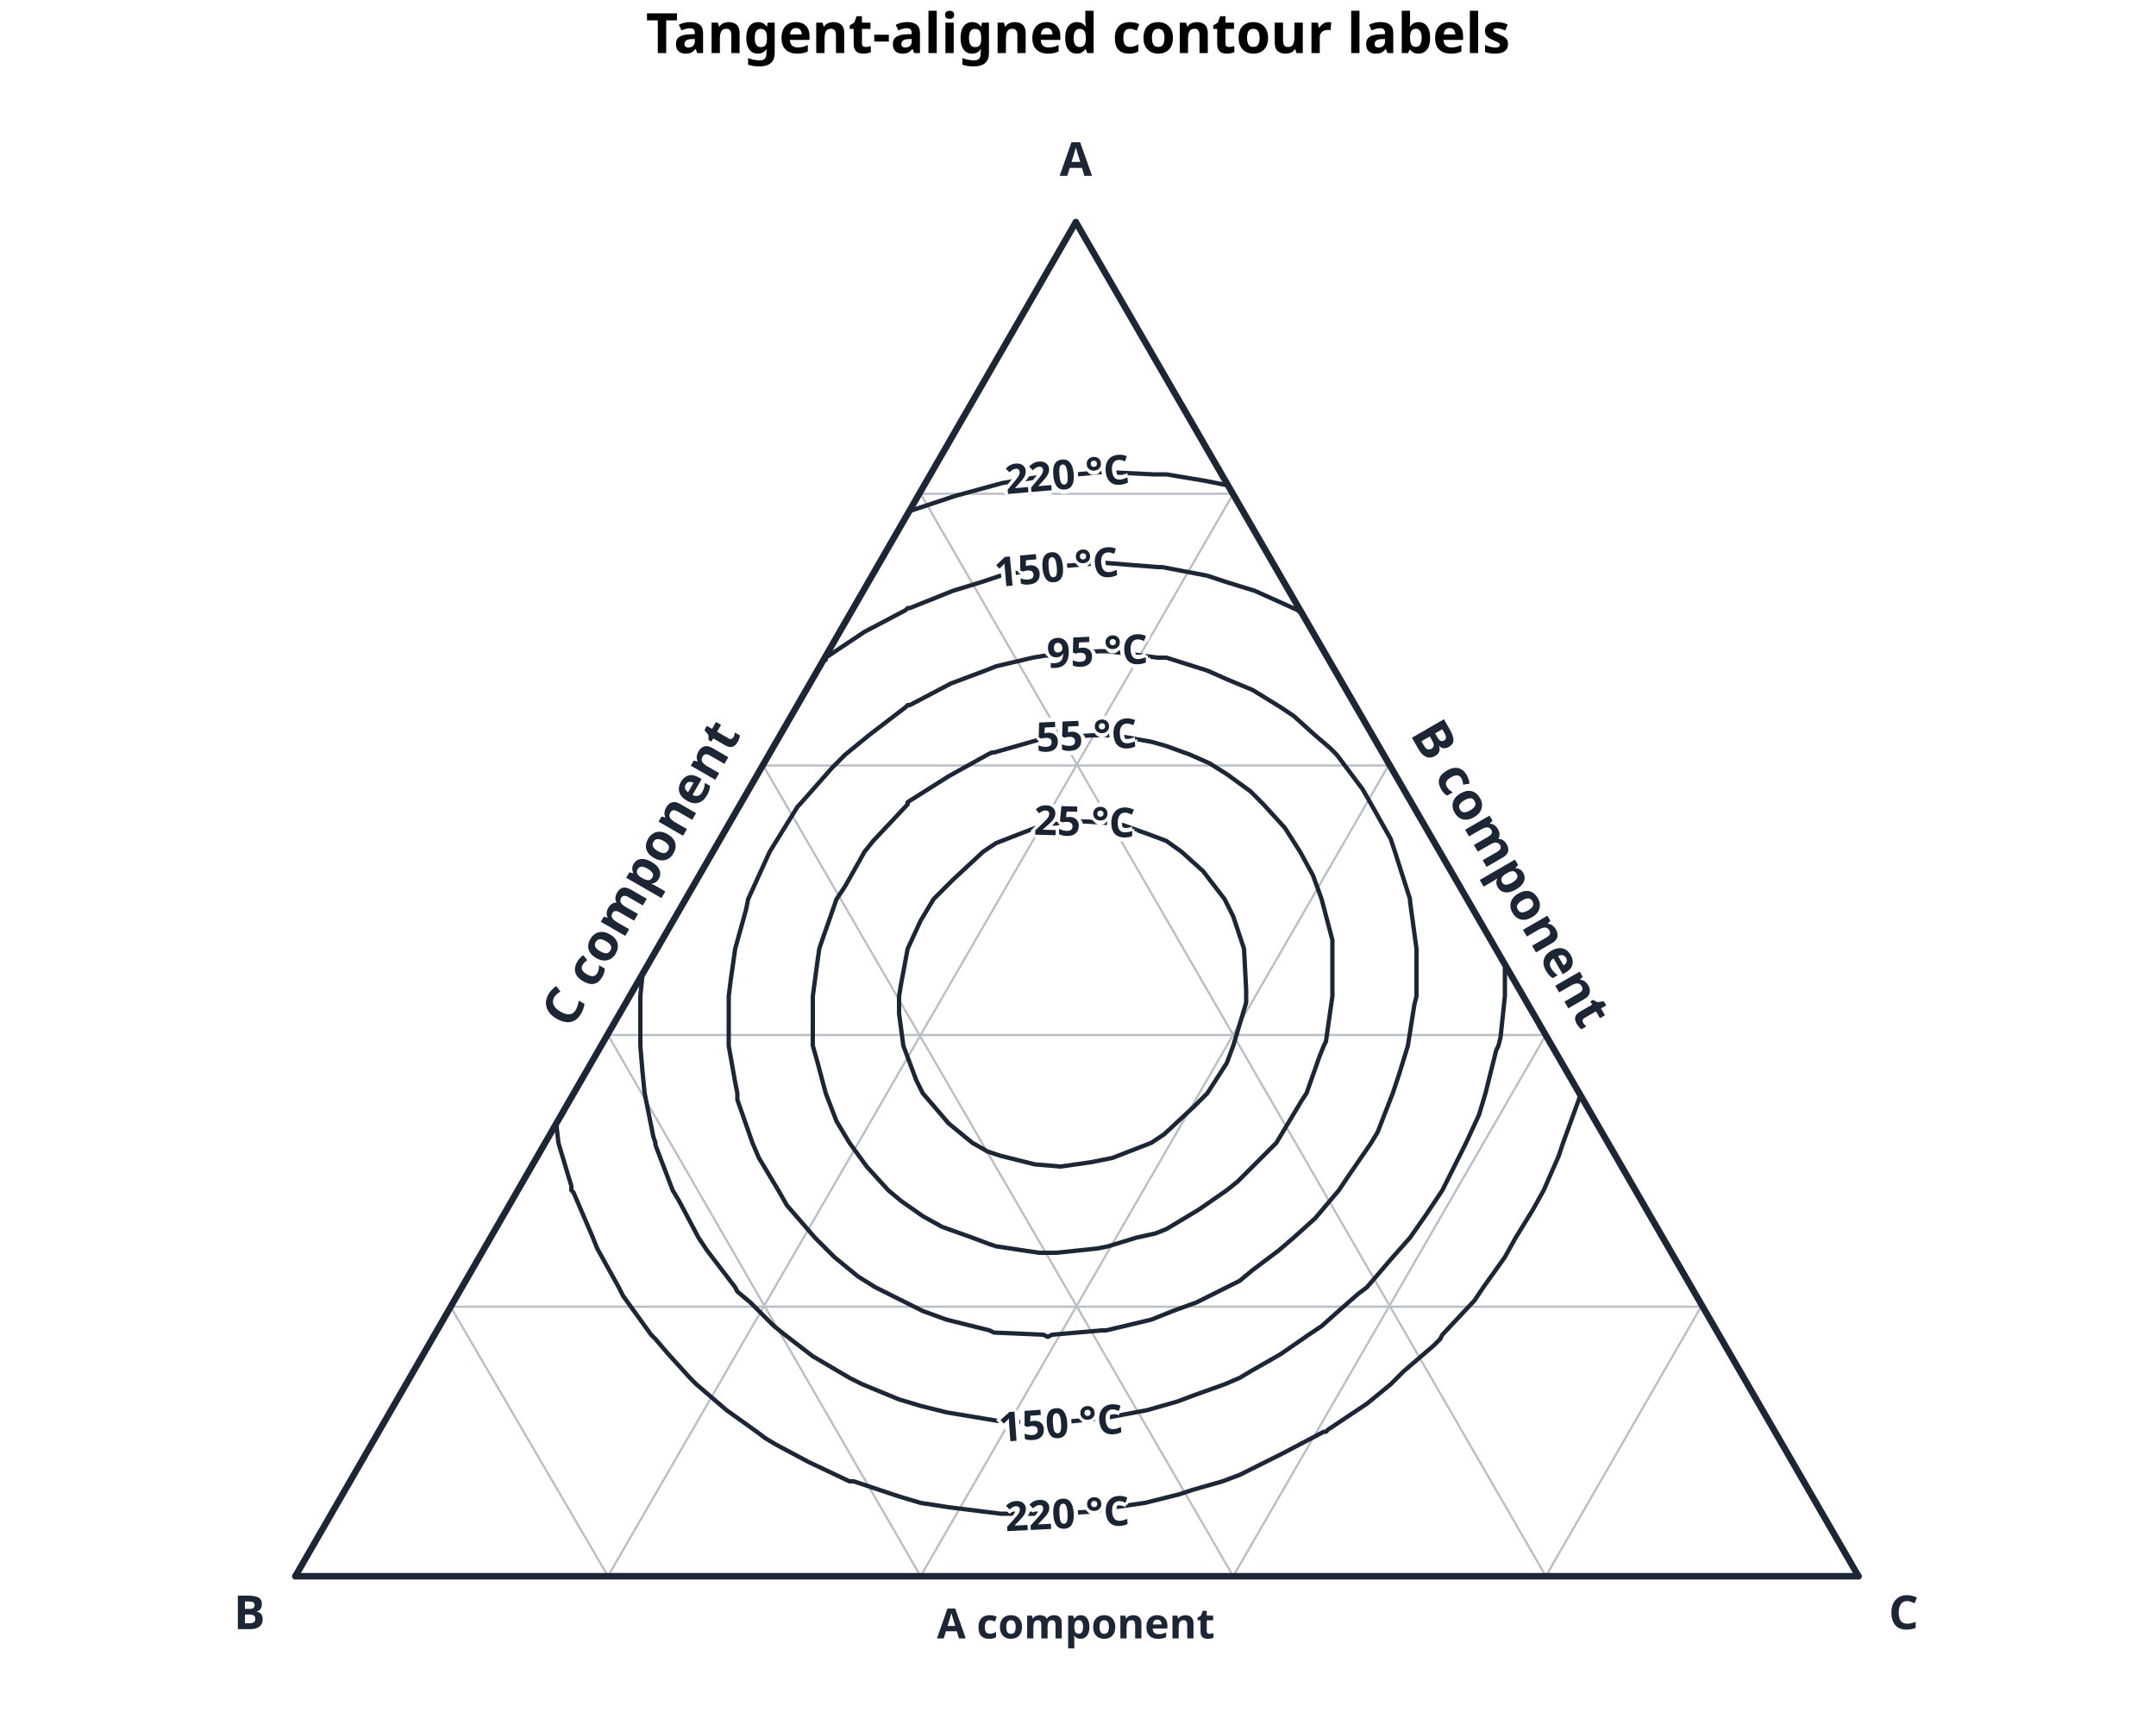
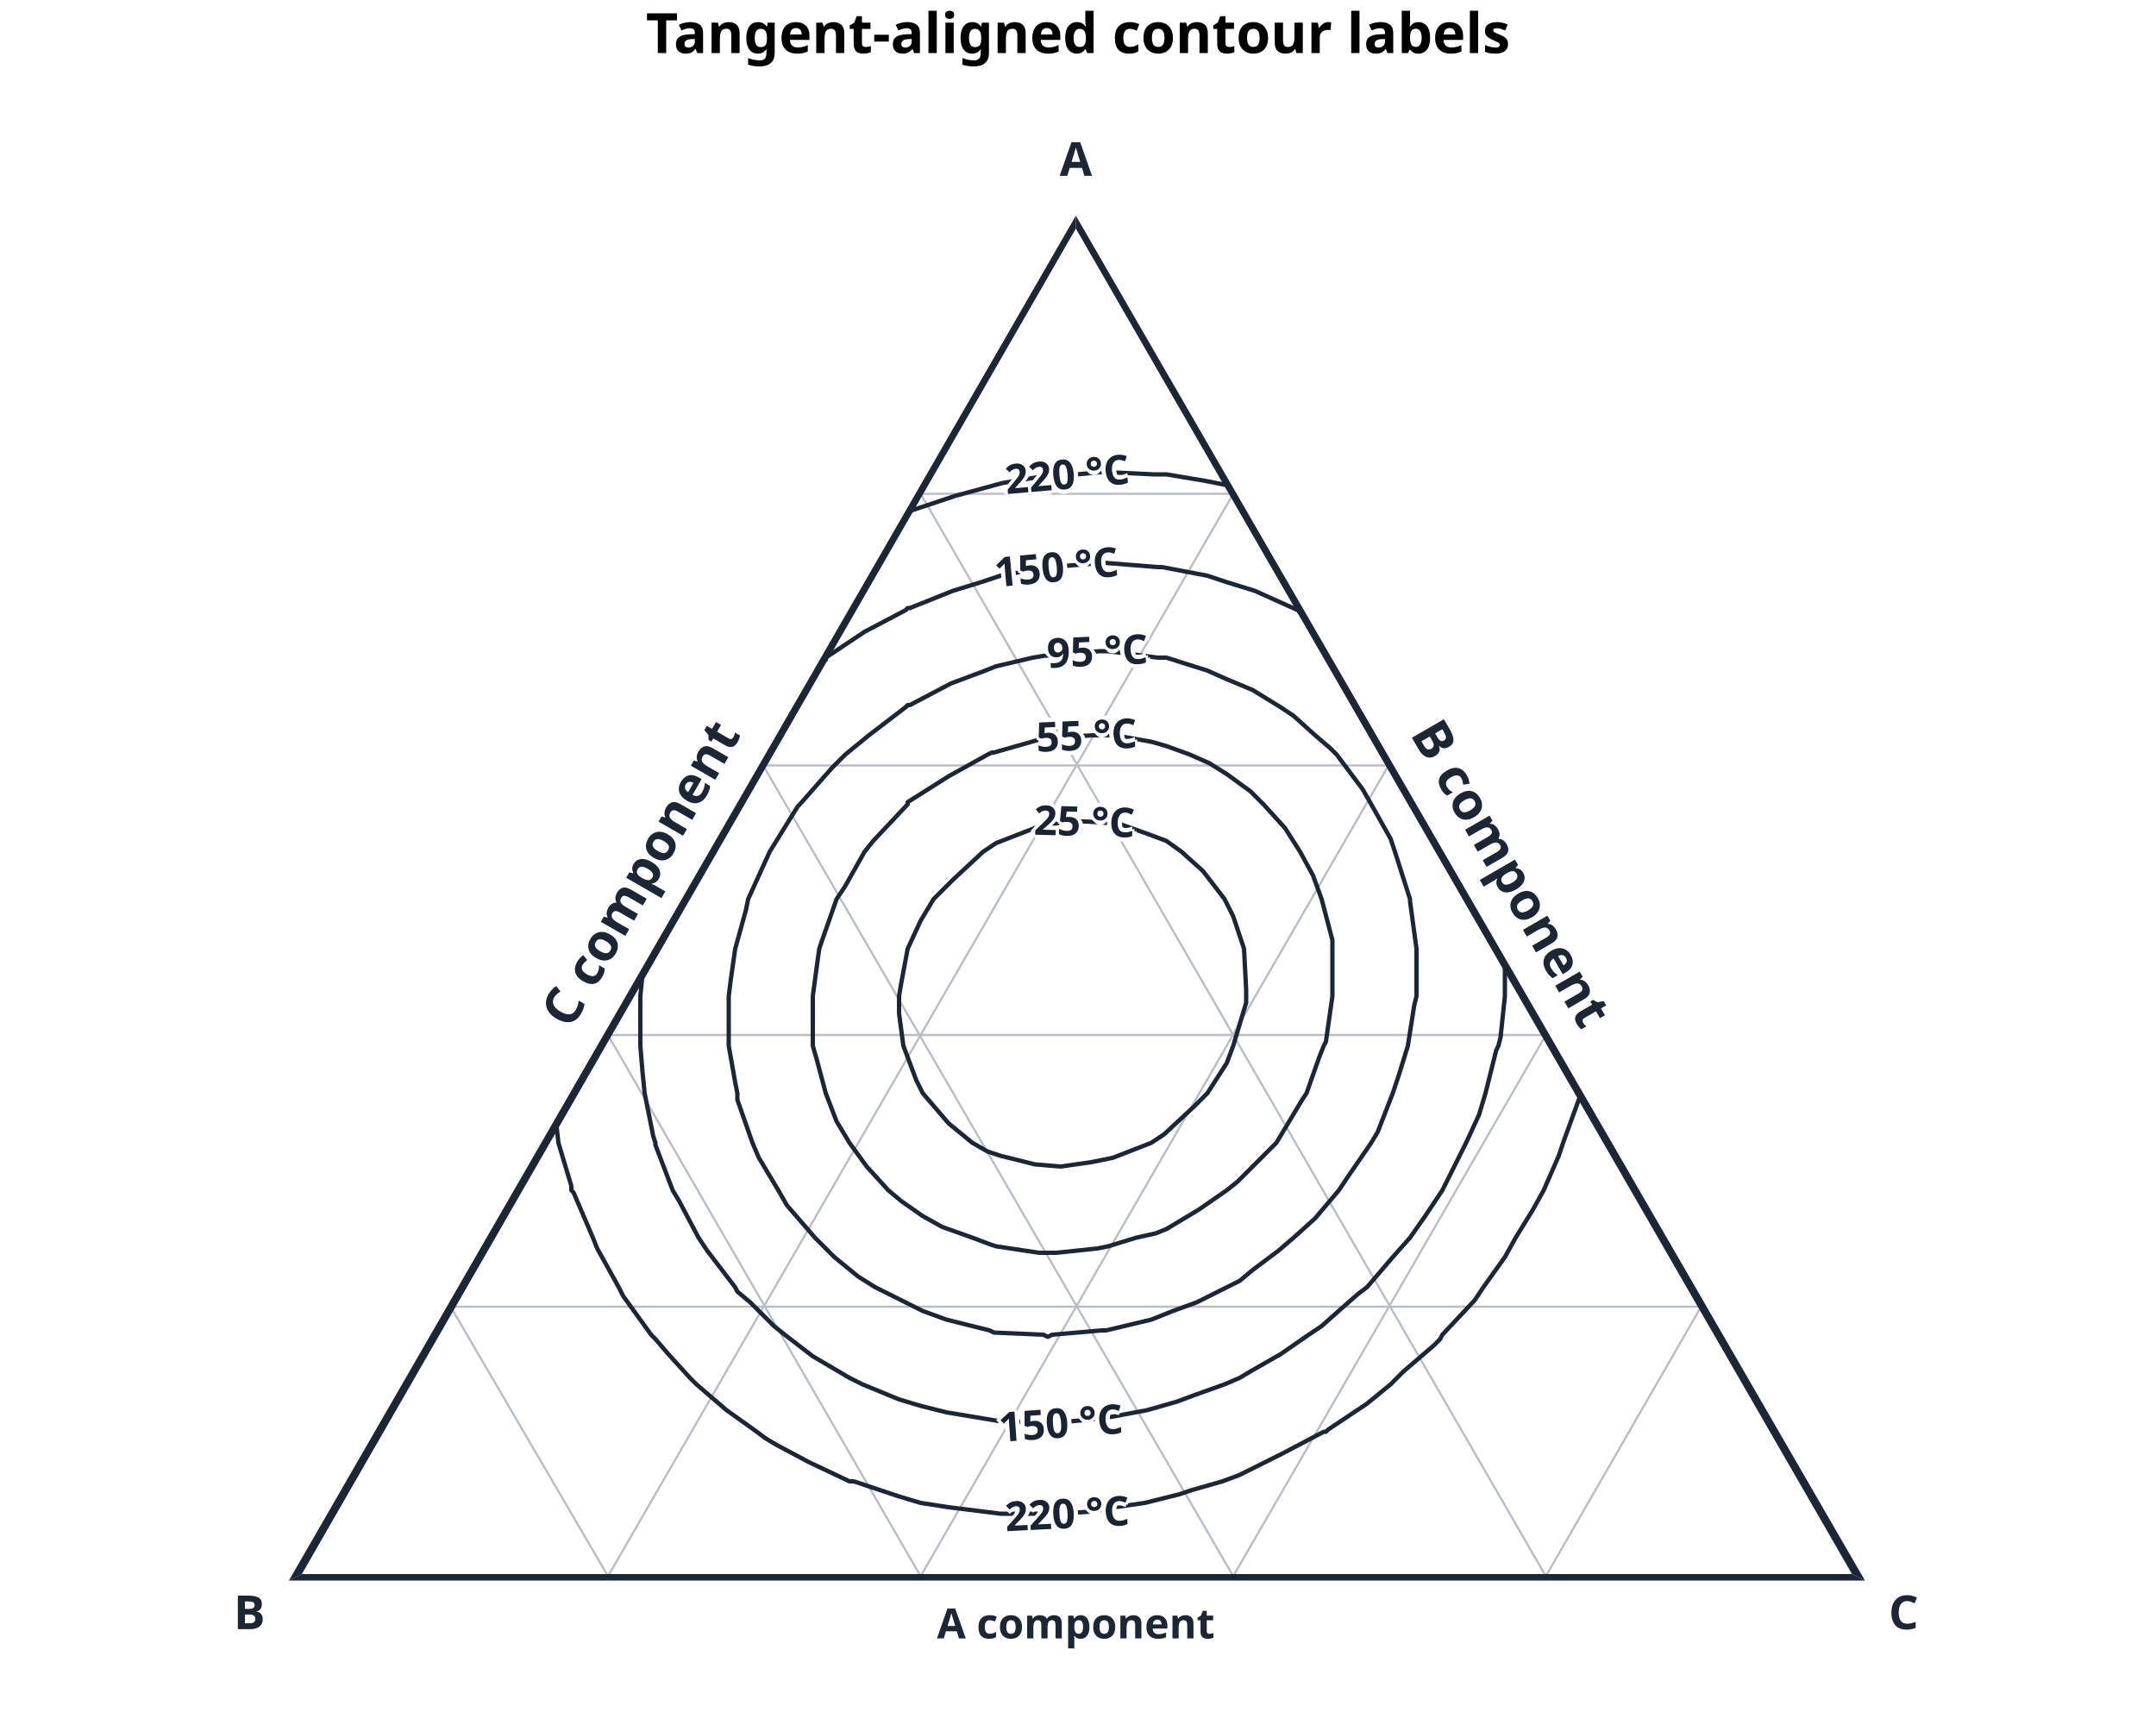
<svg xmlns="http://www.w3.org/2000/svg" width="1000" height="800" viewBox="0 0 1000 800">
  <g id="ternary-geometry" shape-rendering="geometricPrecision" stroke-linecap="round" stroke-linejoin="round">
    <rect x="0" y="0" width="1000" height="800" opacity="1" fill="#FFFFFF" stroke="none" />
    <polyline fill="none" opacity="1" stroke="#B9BEC6" stroke-width="1" points="209,606 789,606 " />
    <polyline fill="none" opacity="1" stroke="#B9BEC6" stroke-width="1" points="282,480 717,480 " />
    <polyline fill="none" opacity="1" stroke="#B9BEC6" stroke-width="1" points="354,355 644,355 " />
    <polyline fill="none" opacity="1" stroke="#B9BEC6" stroke-width="1" points="427,229 572,229 " />
    <polyline fill="none" opacity="1" stroke="#B9BEC6" stroke-width="1" points="427,229 717,731 " />
    <polyline fill="none" opacity="1" stroke="#B9BEC6" stroke-width="1" points="354,355 572,731 " />
    <polyline fill="none" opacity="1" stroke="#B9BEC6" stroke-width="1" points="282,480 427,731 " />
    <polyline fill="none" opacity="1" stroke="#B9BEC6" stroke-width="1" points="209,606 282,731 " />
    <polyline fill="none" opacity="1" stroke="#B9BEC6" stroke-width="1" points="572,229 282,731 " />
    <polyline fill="none" opacity="1" stroke="#B9BEC6" stroke-width="1" points="644,355 427,731 " />
    <polyline fill="none" opacity="1" stroke="#B9BEC6" stroke-width="1" points="717,480 572,731 " />
    <polyline fill="none" opacity="1" stroke="#B9BEC6" stroke-width="1" points="789,606 717,731 " />
-     <polyline fill="none" opacity="1" stroke="#1C2634" stroke-width="3" points="137,731 862,731 " />
-     <polyline fill="none" opacity="1" stroke="#1C2634" stroke-width="3" points="862,731 499,103 " />
-     <polyline fill="none" opacity="1" stroke="#1C2634" stroke-width="3" points="499,103 137,731 " />
    <polyline fill="none" opacity="1" stroke="#1C2634" stroke-width="2" points="492,541 480,540 464,536 458,534 451,530 440,521 428,507 425,501 419,485 417,470 417,462 418,456 421,440 427,427 433,417 442,408 456,395 459,393 462,391 480,384 494,381 504,381 519,382 533,387 541,390 548,395 558,404 568,417 572,425 577,440 578,459 578,462 578,465 572,485 569,493 560,507 554,513 540,526 537,528 534,530 516,537 506,539 492,541 " />
    <polyline fill="none" opacity="1" stroke="#1C2634" stroke-width="2" points="490,581 482,581 462,578 459,577 451,574 437,569 428,564 418,557 412,552 402,541 394,530 388,520 383,507 379,492 377,485 377,475 377,462 379,447 380,440 381,437 388,417 392,411 401,395 405,390 421,373 421,373 421,372 440,360 458,350 460,349 461,349 482,343 491,342 507,341 517,341 534,344 541,346 552,350 561,354 569,359 580,367 586,373 596,384 603,395 609,406 613,417 618,436 618,440 618,445 618,462 615,483 614,485 612,490 606,507 604,510 592,530 591,531 586,536 574,548 569,552 556,561 541,570 536,572 527,574 514,578 509,579 490,581 " />
    <polyline fill="none" opacity="1" stroke="#1C2634" stroke-width="2" points="486,620 486,620 488,619 511,617 513,617 534,612 544,608 555,604 569,597 575,594 581,589 593,580 600,574 610,565 621,552 625,546 636,530 639,525 646,507 649,498 653,485 656,466 657,462 657,458 657,440 654,418 654,417 654,417 647,395 645,389 636,373 632,366 620,350 617,347 610,341 600,332 594,328 581,320 569,315 560,311 541,305 538,305 537,305 514,302 510,302 487,304 485,304 479,305 462,309 457,311 441,317 422,327 421,327 420,328 403,341 392,350 386,356 371,373 370,374 357,395 357,395 347,417 346,422 341,440 339,454 338,462 338,472 338,485 341,502 342,507 342,510 349,530 352,537 361,552 365,559 378,574 381,577 387,583 398,592 406,597 418,603 428,608 439,612 459,617 461,618 484,619 486,620 " />
    <polyline fill="none" opacity="1" stroke="#1C2634" stroke-width="2" points="298,452 297,462 297,471 297,485 298,497 299,507 303,527 304,530 304,531 312,552 315,557 324,574 328,580 341,597 342,599 348,604 359,615 364,619 377,629 394,639 396,640 400,642 417,649 427,652 439,655 457,658 463,659 484,660 488,660 509,658 516,657 532,654 546,650 554,647 568,642 575,639 580,636 594,628 607,619 613,615 622,607 630,600 634,597 646,583 654,574 661,564 669,552 674,542 680,530 686,517 689,507 694,487 695,485 696,481 698,462 698,449 " />
    <polyline fill="none" opacity="1" stroke="#1C2634" stroke-width="2" points="382,306 383,306 383,305 401,293 420,283 421,282 422,282 442,274 455,270 464,267 485,263 487,263 512,261 512,261 537,263 539,263 560,267 569,270 582,274 602,283 602,283 603,284 " />
    <polyline fill="none" opacity="1" stroke="#1C2634" stroke-width="2" points="258,521 259,530 265,550 265,552 266,553 275,574 277,579 287,597 289,601 302,619 304,621 310,628 320,639 323,642 337,654 351,664 355,667 360,670 375,678 394,687 395,687 396,687 417,694 427,697 440,699 456,701 464,702 482,702 490,702 507,701 517,699 531,697 547,693 553,691 567,687 575,684 579,682 595,674 614,664 615,664 616,663 634,651 645,642 651,636 665,624 668,621 669,619 684,603 688,597 698,583 703,574 711,561 716,552 723,536 725,530 733,508 " />
    <polyline fill="none" opacity="1" stroke="#1C2634" stroke-width="2" points="422,237 443,230 454,227 465,224 483,221 489,221 510,219 514,219 535,220 541,220 559,223 569,225 " />
+     <polygon opacity="1" fill="#1C2634" points="134,733 865,733 859,730 140,730 " />
+     <polygon opacity="1" fill="#1C2634" points="865,733 499,100 499,106 859,730 " />
+     <polygon opacity="1" fill="#1C2634" points="499,100 134,733 140,730 499,106 " />
  </g>
  <g id="ternary-text">
    <text x="500" y="5" dy="0.76em" text-anchor="middle" font-family="sans-serif" font-size="25.806" opacity="1" fill="#000000" font-weight="bold">
Tangent-aligned contour labels
</text>
    <text x="499" y="755" dy="0.5ex" text-anchor="middle" font-family="sans-serif" font-size="19.355" opacity="1" fill="#1C2634" font-weight="bold">
A component
</text>
    <text x="499" y="87" dy="-0.5ex" text-anchor="middle" font-family="sans-serif" font-size="21.774" opacity="1" fill="#1C2634" font-weight="bold">
A
</text>
    <text x="123" y="739" dy="0.76em" text-anchor="end" font-family="sans-serif" font-size="21.774" opacity="1" fill="#1C2634" font-weight="bold">
B
</text>
    <text x="876" y="739" dy="0.76em" text-anchor="start" font-family="sans-serif" font-size="21.774" opacity="1" fill="#1C2634" font-weight="bold">
C
</text>
    <text x="701" y="405" text-anchor="middle" dominant-baseline="middle" transform="rotate(59.97099 701 405)" font-family="sans-serif" font-size="24" fill="#1C2634" fill-opacity="1" font-weight="bold">B component</text>
    <text x="297" y="405" text-anchor="middle" dominant-baseline="middle" transform="rotate(-60.03943 297 405)" font-family="sans-serif" font-size="24" fill="#1C2634" fill-opacity="1" font-weight="bold">C component</text>
    <text x="503" y="379" text-anchor="middle" dominant-baseline="middle" transform="rotate(1.539371 503 379)" font-family="sans-serif" font-size="19" fill="#FFFFFF" fill-opacity="1" font-weight="bold">25 °C</text>
    <text x="502" y="380" text-anchor="middle" dominant-baseline="middle" transform="rotate(1.539371 502 380)" font-family="sans-serif" font-size="19" fill="#FFFFFF" fill-opacity="1" font-weight="bold">25 °C</text>
    <text x="503" y="380" text-anchor="middle" dominant-baseline="middle" transform="rotate(1.539371 503 380)" font-family="sans-serif" font-size="19" fill="#FFFFFF" fill-opacity="1" font-weight="bold">25 °C</text>
    <text x="504" y="380" text-anchor="middle" dominant-baseline="middle" transform="rotate(1.539371 504 380)" font-family="sans-serif" font-size="19" fill="#FFFFFF" fill-opacity="1" font-weight="bold">25 °C</text>
    <text x="501" y="381" text-anchor="middle" dominant-baseline="middle" transform="rotate(1.539371 501 381)" font-family="sans-serif" font-size="19" fill="#FFFFFF" fill-opacity="1" font-weight="bold">25 °C</text>
    <text x="502" y="381" text-anchor="middle" dominant-baseline="middle" transform="rotate(1.539371 502 381)" font-family="sans-serif" font-size="19" fill="#FFFFFF" fill-opacity="1" font-weight="bold">25 °C</text>
    <text x="504" y="381" text-anchor="middle" dominant-baseline="middle" transform="rotate(1.539371 504 381)" font-family="sans-serif" font-size="19" fill="#FFFFFF" fill-opacity="1" font-weight="bold">25 °C</text>
    <text x="505" y="381" text-anchor="middle" dominant-baseline="middle" transform="rotate(1.539371 505 381)" font-family="sans-serif" font-size="19" fill="#FFFFFF" fill-opacity="1" font-weight="bold">25 °C</text>
    <text x="502" y="382" text-anchor="middle" dominant-baseline="middle" transform="rotate(1.539371 502 382)" font-family="sans-serif" font-size="19" fill="#FFFFFF" fill-opacity="1" font-weight="bold">25 °C</text>
    <text x="503" y="382" text-anchor="middle" dominant-baseline="middle" transform="rotate(1.539371 503 382)" font-family="sans-serif" font-size="19" fill="#FFFFFF" fill-opacity="1" font-weight="bold">25 °C</text>
    <text x="504" y="382" text-anchor="middle" dominant-baseline="middle" transform="rotate(1.539371 504 382)" font-family="sans-serif" font-size="19" fill="#FFFFFF" fill-opacity="1" font-weight="bold">25 °C</text>
    <text x="503" y="383" text-anchor="middle" dominant-baseline="middle" transform="rotate(1.539371 503 383)" font-family="sans-serif" font-size="19" fill="#FFFFFF" fill-opacity="1" font-weight="bold">25 °C</text>
    <text x="503" y="381" text-anchor="middle" dominant-baseline="middle" transform="rotate(1.539371 503 381)" font-family="sans-serif" font-size="19" fill="#192332" fill-opacity="1" font-weight="bold">25 °C</text>
    <text x="504" y="339" text-anchor="middle" dominant-baseline="middle" transform="rotate(-2.429379 504 339)" font-family="sans-serif" font-size="19" fill="#FFFFFF" fill-opacity="1" font-weight="bold">55 °C</text>
    <text x="503" y="340" text-anchor="middle" dominant-baseline="middle" transform="rotate(-2.429379 503 340)" font-family="sans-serif" font-size="19" fill="#FFFFFF" fill-opacity="1" font-weight="bold">55 °C</text>
    <text x="504" y="340" text-anchor="middle" dominant-baseline="middle" transform="rotate(-2.429379 504 340)" font-family="sans-serif" font-size="19" fill="#FFFFFF" fill-opacity="1" font-weight="bold">55 °C</text>
    <text x="505" y="340" text-anchor="middle" dominant-baseline="middle" transform="rotate(-2.429379 505 340)" font-family="sans-serif" font-size="19" fill="#FFFFFF" fill-opacity="1" font-weight="bold">55 °C</text>
    <text x="502" y="341" text-anchor="middle" dominant-baseline="middle" transform="rotate(-2.429379 502 341)" font-family="sans-serif" font-size="19" fill="#FFFFFF" fill-opacity="1" font-weight="bold">55 °C</text>
    <text x="503" y="341" text-anchor="middle" dominant-baseline="middle" transform="rotate(-2.429379 503 341)" font-family="sans-serif" font-size="19" fill="#FFFFFF" fill-opacity="1" font-weight="bold">55 °C</text>
    <text x="505" y="341" text-anchor="middle" dominant-baseline="middle" transform="rotate(-2.429379 505 341)" font-family="sans-serif" font-size="19" fill="#FFFFFF" fill-opacity="1" font-weight="bold">55 °C</text>
    <text x="506" y="341" text-anchor="middle" dominant-baseline="middle" transform="rotate(-2.429379 506 341)" font-family="sans-serif" font-size="19" fill="#FFFFFF" fill-opacity="1" font-weight="bold">55 °C</text>
    <text x="503" y="342" text-anchor="middle" dominant-baseline="middle" transform="rotate(-2.429379 503 342)" font-family="sans-serif" font-size="19" fill="#FFFFFF" fill-opacity="1" font-weight="bold">55 °C</text>
    <text x="504" y="342" text-anchor="middle" dominant-baseline="middle" transform="rotate(-2.429379 504 342)" font-family="sans-serif" font-size="19" fill="#FFFFFF" fill-opacity="1" font-weight="bold">55 °C</text>
    <text x="505" y="342" text-anchor="middle" dominant-baseline="middle" transform="rotate(-2.429379 505 342)" font-family="sans-serif" font-size="19" fill="#FFFFFF" fill-opacity="1" font-weight="bold">55 °C</text>
    <text x="504" y="343" text-anchor="middle" dominant-baseline="middle" transform="rotate(-2.429379 504 343)" font-family="sans-serif" font-size="19" fill="#FFFFFF" fill-opacity="1" font-weight="bold">55 °C</text>
    <text x="504" y="341" text-anchor="middle" dominant-baseline="middle" transform="rotate(-2.429379 504 341)" font-family="sans-serif" font-size="19" fill="#192332" fill-opacity="1" font-weight="bold">55 °C</text>
    <text x="509" y="300" text-anchor="middle" dominant-baseline="middle" transform="rotate(-2.547013 509 300)" font-family="sans-serif" font-size="19" fill="#FFFFFF" fill-opacity="1" font-weight="bold">95 °C</text>
    <text x="508" y="301" text-anchor="middle" dominant-baseline="middle" transform="rotate(-2.547013 508 301)" font-family="sans-serif" font-size="19" fill="#FFFFFF" fill-opacity="1" font-weight="bold">95 °C</text>
    <text x="509" y="301" text-anchor="middle" dominant-baseline="middle" transform="rotate(-2.547013 509 301)" font-family="sans-serif" font-size="19" fill="#FFFFFF" fill-opacity="1" font-weight="bold">95 °C</text>
    <text x="510" y="301" text-anchor="middle" dominant-baseline="middle" transform="rotate(-2.547013 510 301)" font-family="sans-serif" font-size="19" fill="#FFFFFF" fill-opacity="1" font-weight="bold">95 °C</text>
    <text x="507" y="302" text-anchor="middle" dominant-baseline="middle" transform="rotate(-2.547013 507 302)" font-family="sans-serif" font-size="19" fill="#FFFFFF" fill-opacity="1" font-weight="bold">95 °C</text>
    <text x="508" y="302" text-anchor="middle" dominant-baseline="middle" transform="rotate(-2.547013 508 302)" font-family="sans-serif" font-size="19" fill="#FFFFFF" fill-opacity="1" font-weight="bold">95 °C</text>
    <text x="510" y="302" text-anchor="middle" dominant-baseline="middle" transform="rotate(-2.547013 510 302)" font-family="sans-serif" font-size="19" fill="#FFFFFF" fill-opacity="1" font-weight="bold">95 °C</text>
    <text x="511" y="302" text-anchor="middle" dominant-baseline="middle" transform="rotate(-2.547013 511 302)" font-family="sans-serif" font-size="19" fill="#FFFFFF" fill-opacity="1" font-weight="bold">95 °C</text>
    <text x="508" y="303" text-anchor="middle" dominant-baseline="middle" transform="rotate(-2.547013 508 303)" font-family="sans-serif" font-size="19" fill="#FFFFFF" fill-opacity="1" font-weight="bold">95 °C</text>
    <text x="509" y="303" text-anchor="middle" dominant-baseline="middle" transform="rotate(-2.547013 509 303)" font-family="sans-serif" font-size="19" fill="#FFFFFF" fill-opacity="1" font-weight="bold">95 °C</text>
    <text x="510" y="303" text-anchor="middle" dominant-baseline="middle" transform="rotate(-2.547013 510 303)" font-family="sans-serif" font-size="19" fill="#FFFFFF" fill-opacity="1" font-weight="bold">95 °C</text>
    <text x="509" y="304" text-anchor="middle" dominant-baseline="middle" transform="rotate(-2.547013 509 304)" font-family="sans-serif" font-size="19" fill="#FFFFFF" fill-opacity="1" font-weight="bold">95 °C</text>
    <text x="509" y="302" text-anchor="middle" dominant-baseline="middle" transform="rotate(-2.547013 509 302)" font-family="sans-serif" font-size="19" fill="#192332" fill-opacity="1" font-weight="bold">95 °C</text>
    <text x="492" y="658" text-anchor="middle" dominant-baseline="middle" transform="rotate(-4.06883 492 658)" font-family="sans-serif" font-size="19" fill="#FFFFFF" fill-opacity="1" font-weight="bold">150 °C</text>
    <text x="491" y="659" text-anchor="middle" dominant-baseline="middle" transform="rotate(-4.06883 491 659)" font-family="sans-serif" font-size="19" fill="#FFFFFF" fill-opacity="1" font-weight="bold">150 °C</text>
    <text x="492" y="659" text-anchor="middle" dominant-baseline="middle" transform="rotate(-4.06883 492 659)" font-family="sans-serif" font-size="19" fill="#FFFFFF" fill-opacity="1" font-weight="bold">150 °C</text>
    <text x="493" y="659" text-anchor="middle" dominant-baseline="middle" transform="rotate(-4.06883 493 659)" font-family="sans-serif" font-size="19" fill="#FFFFFF" fill-opacity="1" font-weight="bold">150 °C</text>
    <text x="490" y="660" text-anchor="middle" dominant-baseline="middle" transform="rotate(-4.06883 490 660)" font-family="sans-serif" font-size="19" fill="#FFFFFF" fill-opacity="1" font-weight="bold">150 °C</text>
    <text x="491" y="660" text-anchor="middle" dominant-baseline="middle" transform="rotate(-4.06883 491 660)" font-family="sans-serif" font-size="19" fill="#FFFFFF" fill-opacity="1" font-weight="bold">150 °C</text>
    <text x="493" y="660" text-anchor="middle" dominant-baseline="middle" transform="rotate(-4.06883 493 660)" font-family="sans-serif" font-size="19" fill="#FFFFFF" fill-opacity="1" font-weight="bold">150 °C</text>
    <text x="494" y="660" text-anchor="middle" dominant-baseline="middle" transform="rotate(-4.06883 494 660)" font-family="sans-serif" font-size="19" fill="#FFFFFF" fill-opacity="1" font-weight="bold">150 °C</text>
    <text x="491" y="661" text-anchor="middle" dominant-baseline="middle" transform="rotate(-4.06883 491 661)" font-family="sans-serif" font-size="19" fill="#FFFFFF" fill-opacity="1" font-weight="bold">150 °C</text>
    <text x="492" y="661" text-anchor="middle" dominant-baseline="middle" transform="rotate(-4.06883 492 661)" font-family="sans-serif" font-size="19" fill="#FFFFFF" fill-opacity="1" font-weight="bold">150 °C</text>
    <text x="493" y="661" text-anchor="middle" dominant-baseline="middle" transform="rotate(-4.06883 493 661)" font-family="sans-serif" font-size="19" fill="#FFFFFF" fill-opacity="1" font-weight="bold">150 °C</text>
    <text x="492" y="662" text-anchor="middle" dominant-baseline="middle" transform="rotate(-4.06883 492 662)" font-family="sans-serif" font-size="19" fill="#FFFFFF" fill-opacity="1" font-weight="bold">150 °C</text>
    <text x="492" y="660" text-anchor="middle" dominant-baseline="middle" transform="rotate(-4.06883 492 660)" font-family="sans-serif" font-size="19" fill="#192332" fill-opacity="1" font-weight="bold">150 °C</text>
    <text x="490" y="261" text-anchor="middle" dominant-baseline="middle" transform="rotate(-5.169369 490 261)" font-family="sans-serif" font-size="19" fill="#FFFFFF" fill-opacity="1" font-weight="bold">150 °C</text>
    <text x="489" y="262" text-anchor="middle" dominant-baseline="middle" transform="rotate(-5.169369 489 262)" font-family="sans-serif" font-size="19" fill="#FFFFFF" fill-opacity="1" font-weight="bold">150 °C</text>
    <text x="490" y="262" text-anchor="middle" dominant-baseline="middle" transform="rotate(-5.169369 490 262)" font-family="sans-serif" font-size="19" fill="#FFFFFF" fill-opacity="1" font-weight="bold">150 °C</text>
    <text x="491" y="262" text-anchor="middle" dominant-baseline="middle" transform="rotate(-5.169369 491 262)" font-family="sans-serif" font-size="19" fill="#FFFFFF" fill-opacity="1" font-weight="bold">150 °C</text>
    <text x="488" y="263" text-anchor="middle" dominant-baseline="middle" transform="rotate(-5.169369 488 263)" font-family="sans-serif" font-size="19" fill="#FFFFFF" fill-opacity="1" font-weight="bold">150 °C</text>
    <text x="489" y="263" text-anchor="middle" dominant-baseline="middle" transform="rotate(-5.169369 489 263)" font-family="sans-serif" font-size="19" fill="#FFFFFF" fill-opacity="1" font-weight="bold">150 °C</text>
    <text x="491" y="263" text-anchor="middle" dominant-baseline="middle" transform="rotate(-5.169369 491 263)" font-family="sans-serif" font-size="19" fill="#FFFFFF" fill-opacity="1" font-weight="bold">150 °C</text>
    <text x="492" y="263" text-anchor="middle" dominant-baseline="middle" transform="rotate(-5.169369 492 263)" font-family="sans-serif" font-size="19" fill="#FFFFFF" fill-opacity="1" font-weight="bold">150 °C</text>
    <text x="489" y="264" text-anchor="middle" dominant-baseline="middle" transform="rotate(-5.169369 489 264)" font-family="sans-serif" font-size="19" fill="#FFFFFF" fill-opacity="1" font-weight="bold">150 °C</text>
    <text x="490" y="264" text-anchor="middle" dominant-baseline="middle" transform="rotate(-5.169369 490 264)" font-family="sans-serif" font-size="19" fill="#FFFFFF" fill-opacity="1" font-weight="bold">150 °C</text>
    <text x="491" y="264" text-anchor="middle" dominant-baseline="middle" transform="rotate(-5.169369 491 264)" font-family="sans-serif" font-size="19" fill="#FFFFFF" fill-opacity="1" font-weight="bold">150 °C</text>
    <text x="490" y="265" text-anchor="middle" dominant-baseline="middle" transform="rotate(-5.169369 490 265)" font-family="sans-serif" font-size="19" fill="#FFFFFF" fill-opacity="1" font-weight="bold">150 °C</text>
    <text x="490" y="263" text-anchor="middle" dominant-baseline="middle" transform="rotate(-5.169369 490 263)" font-family="sans-serif" font-size="19" fill="#192332" fill-opacity="1" font-weight="bold">150 °C</text>
    <text x="495" y="700" text-anchor="middle" dominant-baseline="middle" transform="rotate(-2.849258 495 700)" font-family="sans-serif" font-size="19" fill="#FFFFFF" fill-opacity="1" font-weight="bold">220 °C</text>
    <text x="494" y="701" text-anchor="middle" dominant-baseline="middle" transform="rotate(-2.849258 494 701)" font-family="sans-serif" font-size="19" fill="#FFFFFF" fill-opacity="1" font-weight="bold">220 °C</text>
    <text x="495" y="701" text-anchor="middle" dominant-baseline="middle" transform="rotate(-2.849258 495 701)" font-family="sans-serif" font-size="19" fill="#FFFFFF" fill-opacity="1" font-weight="bold">220 °C</text>
    <text x="496" y="701" text-anchor="middle" dominant-baseline="middle" transform="rotate(-2.849258 496 701)" font-family="sans-serif" font-size="19" fill="#FFFFFF" fill-opacity="1" font-weight="bold">220 °C</text>
    <text x="493" y="702" text-anchor="middle" dominant-baseline="middle" transform="rotate(-2.849258 493 702)" font-family="sans-serif" font-size="19" fill="#FFFFFF" fill-opacity="1" font-weight="bold">220 °C</text>
    <text x="494" y="702" text-anchor="middle" dominant-baseline="middle" transform="rotate(-2.849258 494 702)" font-family="sans-serif" font-size="19" fill="#FFFFFF" fill-opacity="1" font-weight="bold">220 °C</text>
    <text x="496" y="702" text-anchor="middle" dominant-baseline="middle" transform="rotate(-2.849258 496 702)" font-family="sans-serif" font-size="19" fill="#FFFFFF" fill-opacity="1" font-weight="bold">220 °C</text>
    <text x="497" y="702" text-anchor="middle" dominant-baseline="middle" transform="rotate(-2.849258 497 702)" font-family="sans-serif" font-size="19" fill="#FFFFFF" fill-opacity="1" font-weight="bold">220 °C</text>
    <text x="494" y="703" text-anchor="middle" dominant-baseline="middle" transform="rotate(-2.849258 494 703)" font-family="sans-serif" font-size="19" fill="#FFFFFF" fill-opacity="1" font-weight="bold">220 °C</text>
    <text x="495" y="703" text-anchor="middle" dominant-baseline="middle" transform="rotate(-2.849258 495 703)" font-family="sans-serif" font-size="19" fill="#FFFFFF" fill-opacity="1" font-weight="bold">220 °C</text>
    <text x="496" y="703" text-anchor="middle" dominant-baseline="middle" transform="rotate(-2.849258 496 703)" font-family="sans-serif" font-size="19" fill="#FFFFFF" fill-opacity="1" font-weight="bold">220 °C</text>
    <text x="495" y="704" text-anchor="middle" dominant-baseline="middle" transform="rotate(-2.849258 495 704)" font-family="sans-serif" font-size="19" fill="#FFFFFF" fill-opacity="1" font-weight="bold">220 °C</text>
    <text x="495" y="702" text-anchor="middle" dominant-baseline="middle" transform="rotate(-2.849258 495 702)" font-family="sans-serif" font-size="19" fill="#192332" fill-opacity="1" font-weight="bold">220 °C</text>
    <text x="495" y="218" text-anchor="middle" dominant-baseline="middle" transform="rotate(-4.915666 495 218)" font-family="sans-serif" font-size="19" fill="#FFFFFF" fill-opacity="1" font-weight="bold">220 °C</text>
    <text x="494" y="219" text-anchor="middle" dominant-baseline="middle" transform="rotate(-4.915666 494 219)" font-family="sans-serif" font-size="19" fill="#FFFFFF" fill-opacity="1" font-weight="bold">220 °C</text>
    <text x="495" y="219" text-anchor="middle" dominant-baseline="middle" transform="rotate(-4.915666 495 219)" font-family="sans-serif" font-size="19" fill="#FFFFFF" fill-opacity="1" font-weight="bold">220 °C</text>
    <text x="496" y="219" text-anchor="middle" dominant-baseline="middle" transform="rotate(-4.915666 496 219)" font-family="sans-serif" font-size="19" fill="#FFFFFF" fill-opacity="1" font-weight="bold">220 °C</text>
    <text x="493" y="220" text-anchor="middle" dominant-baseline="middle" transform="rotate(-4.915666 493 220)" font-family="sans-serif" font-size="19" fill="#FFFFFF" fill-opacity="1" font-weight="bold">220 °C</text>
    <text x="494" y="220" text-anchor="middle" dominant-baseline="middle" transform="rotate(-4.915666 494 220)" font-family="sans-serif" font-size="19" fill="#FFFFFF" fill-opacity="1" font-weight="bold">220 °C</text>
    <text x="496" y="220" text-anchor="middle" dominant-baseline="middle" transform="rotate(-4.915666 496 220)" font-family="sans-serif" font-size="19" fill="#FFFFFF" fill-opacity="1" font-weight="bold">220 °C</text>
    <text x="497" y="220" text-anchor="middle" dominant-baseline="middle" transform="rotate(-4.915666 497 220)" font-family="sans-serif" font-size="19" fill="#FFFFFF" fill-opacity="1" font-weight="bold">220 °C</text>
    <text x="494" y="221" text-anchor="middle" dominant-baseline="middle" transform="rotate(-4.915666 494 221)" font-family="sans-serif" font-size="19" fill="#FFFFFF" fill-opacity="1" font-weight="bold">220 °C</text>
    <text x="495" y="221" text-anchor="middle" dominant-baseline="middle" transform="rotate(-4.915666 495 221)" font-family="sans-serif" font-size="19" fill="#FFFFFF" fill-opacity="1" font-weight="bold">220 °C</text>
    <text x="496" y="221" text-anchor="middle" dominant-baseline="middle" transform="rotate(-4.915666 496 221)" font-family="sans-serif" font-size="19" fill="#FFFFFF" fill-opacity="1" font-weight="bold">220 °C</text>
    <text x="495" y="222" text-anchor="middle" dominant-baseline="middle" transform="rotate(-4.915666 495 222)" font-family="sans-serif" font-size="19" fill="#FFFFFF" fill-opacity="1" font-weight="bold">220 °C</text>
    <text x="495" y="220" text-anchor="middle" dominant-baseline="middle" transform="rotate(-4.915666 495 220)" font-family="sans-serif" font-size="19" fill="#192332" fill-opacity="1" font-weight="bold">220 °C</text>
  </g>
</svg>
